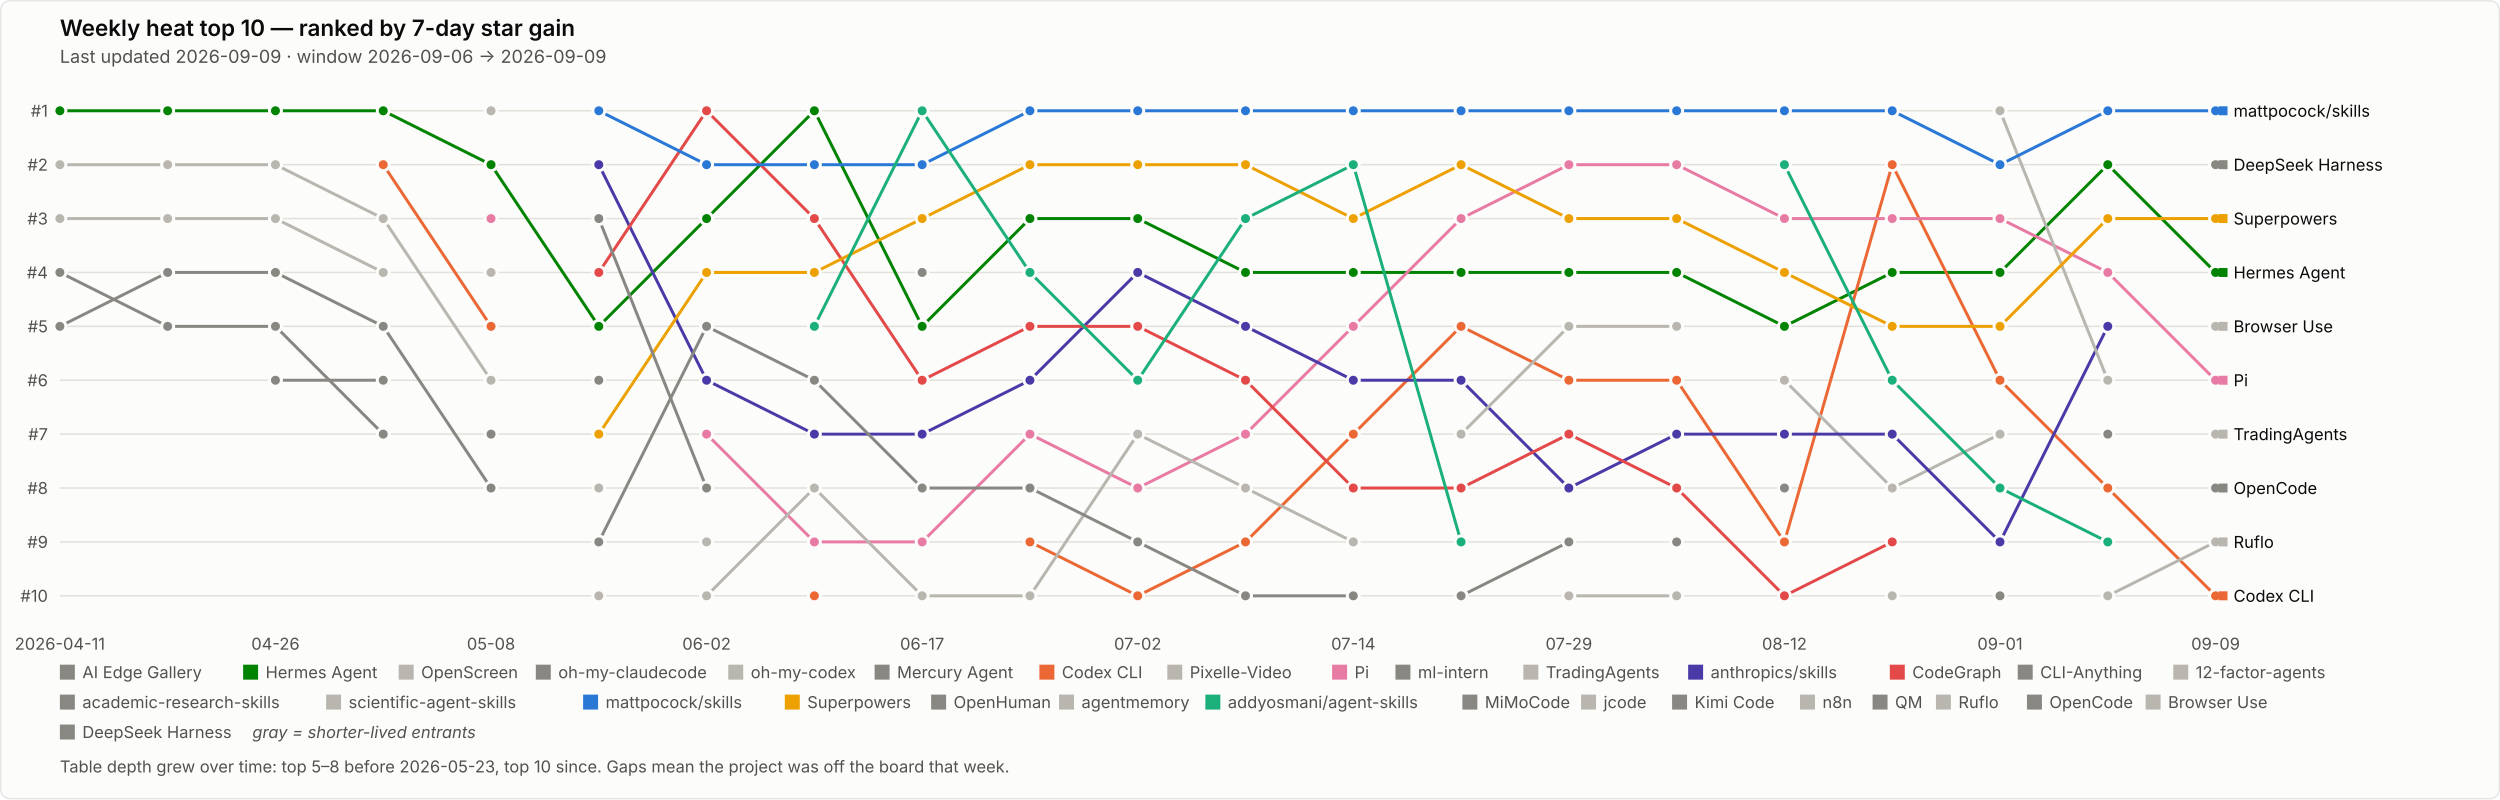
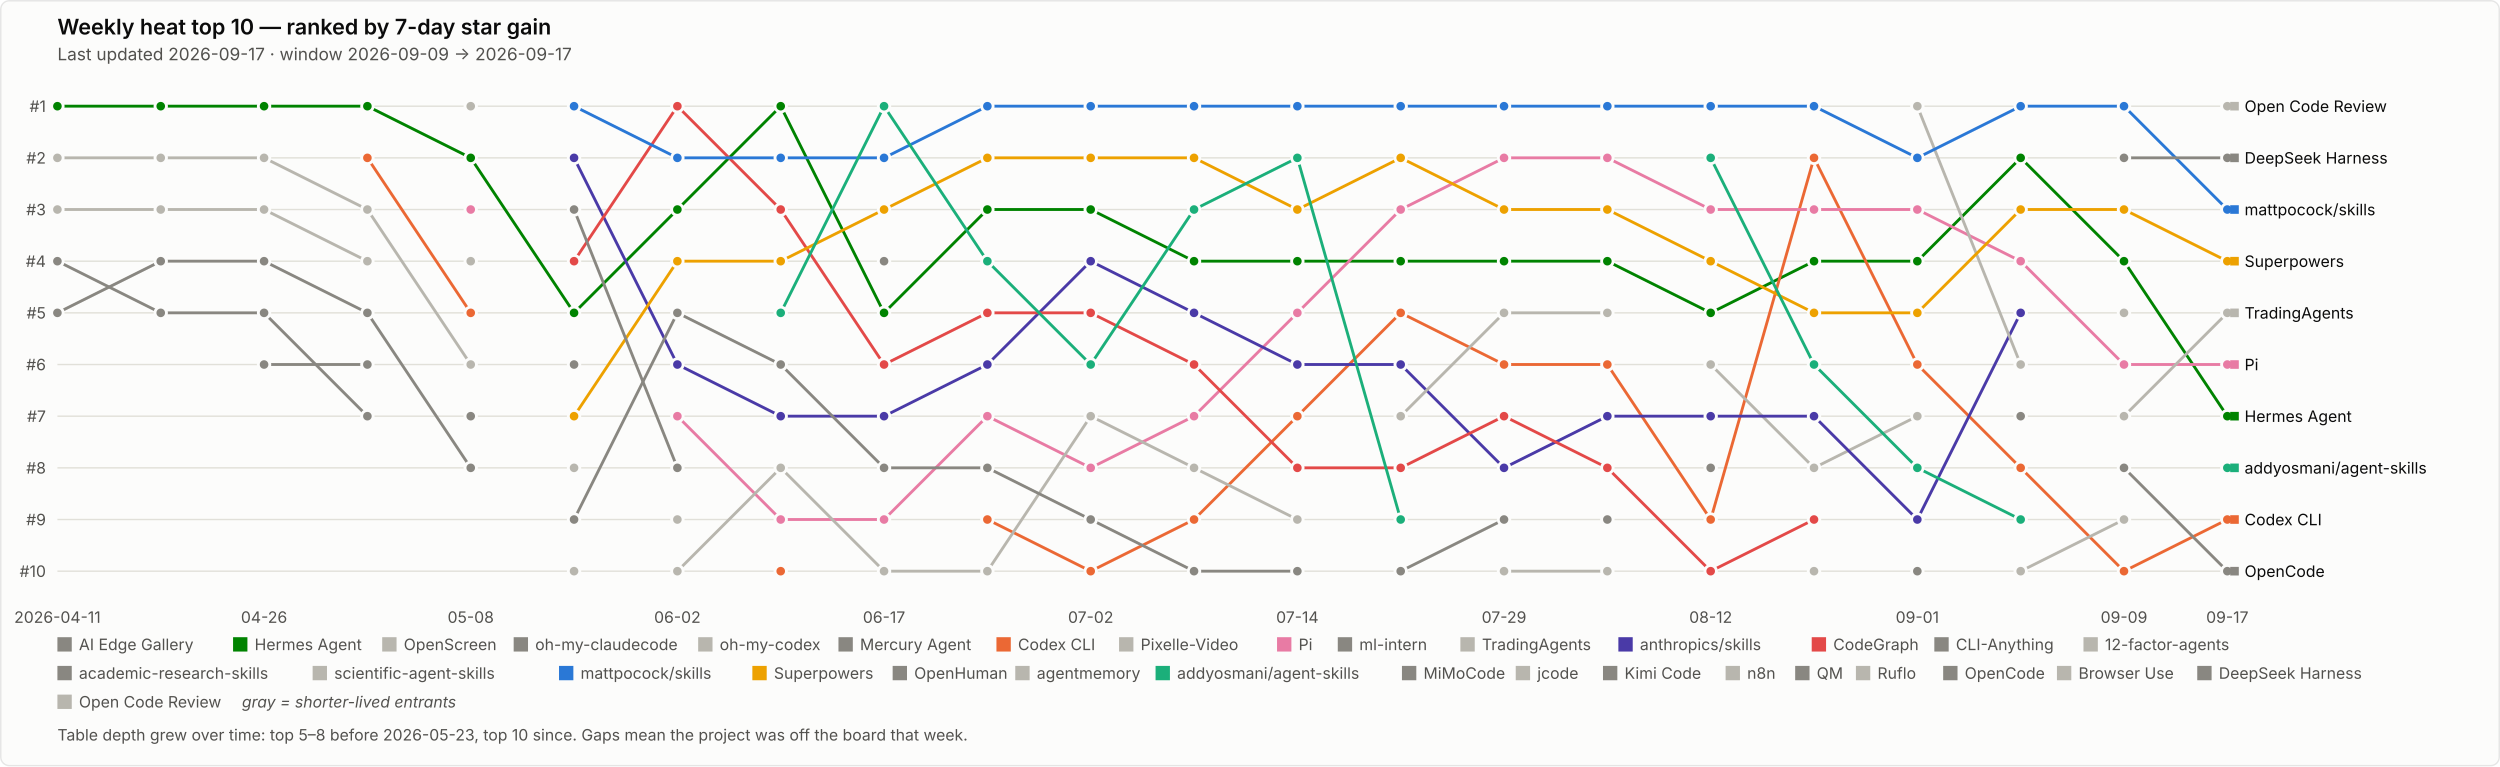
- <svg xmlns="http://www.w3.org/2000/svg" width="1670" height="534" viewBox="0 0 1670 534" font-family="system-ui, -apple-system, sans-serif">
-   <rect x="0.5" y="0.5" width="1669" height="533" fill="#fcfcfb" stroke="rgba(11,11,11,0.10)" rx="6" />
+ <svg xmlns="http://www.w3.org/2000/svg" width="1742" height="534" viewBox="0 0 1742 534" font-family="system-ui, -apple-system, sans-serif">
+   <rect x="0.5" y="0.5" width="1741" height="533" fill="#fcfcfb" stroke="rgba(11,11,11,0.10)" rx="6" />
  <text x="40" y="24" font-size="15" font-weight="600" fill="#0b0b0b">Weekly heat top 10 — ranked by 7-day star gain</text>
-   <text x="40" y="42" font-size="12" fill="#52514e">Last updated 2026-09-09 · window 2026-09-06 → 2026-09-09</text>
-   <line x1="40" y1="74.0" x2="1480" y2="74.0" stroke="#e1e0d9" stroke-width="1" />
+   <text x="40" y="42" font-size="12" fill="#52514e">Last updated 2026-09-17 · window 2026-09-09 → 2026-09-17</text>
+   <line x1="40" y1="74.0" x2="1552" y2="74.0" stroke="#e1e0d9" stroke-width="1" />
  <text x="32" y="78.0" font-size="11" fill="#52514e" text-anchor="end">#1</text>
-   <line x1="40" y1="110.0" x2="1480" y2="110.0" stroke="#e1e0d9" stroke-width="1" />
+   <line x1="40" y1="110.0" x2="1552" y2="110.0" stroke="#e1e0d9" stroke-width="1" />
  <text x="32" y="114.0" font-size="11" fill="#52514e" text-anchor="end">#2</text>
-   <line x1="40" y1="146.0" x2="1480" y2="146.0" stroke="#e1e0d9" stroke-width="1" />
+   <line x1="40" y1="146.0" x2="1552" y2="146.0" stroke="#e1e0d9" stroke-width="1" />
  <text x="32" y="150.0" font-size="11" fill="#52514e" text-anchor="end">#3</text>
-   <line x1="40" y1="182.0" x2="1480" y2="182.0" stroke="#e1e0d9" stroke-width="1" />
+   <line x1="40" y1="182.0" x2="1552" y2="182.0" stroke="#e1e0d9" stroke-width="1" />
  <text x="32" y="186.0" font-size="11" fill="#52514e" text-anchor="end">#4</text>
-   <line x1="40" y1="218.0" x2="1480" y2="218.0" stroke="#e1e0d9" stroke-width="1" />
+   <line x1="40" y1="218.0" x2="1552" y2="218.0" stroke="#e1e0d9" stroke-width="1" />
  <text x="32" y="222.0" font-size="11" fill="#52514e" text-anchor="end">#5</text>
-   <line x1="40" y1="254.0" x2="1480" y2="254.0" stroke="#e1e0d9" stroke-width="1" />
+   <line x1="40" y1="254.0" x2="1552" y2="254.0" stroke="#e1e0d9" stroke-width="1" />
  <text x="32" y="258.0" font-size="11" fill="#52514e" text-anchor="end">#6</text>
-   <line x1="40" y1="290.0" x2="1480" y2="290.0" stroke="#e1e0d9" stroke-width="1" />
+   <line x1="40" y1="290.0" x2="1552" y2="290.0" stroke="#e1e0d9" stroke-width="1" />
  <text x="32" y="294.0" font-size="11" fill="#52514e" text-anchor="end">#7</text>
-   <line x1="40" y1="326.0" x2="1480" y2="326.0" stroke="#e1e0d9" stroke-width="1" />
+   <line x1="40" y1="326.0" x2="1552" y2="326.0" stroke="#e1e0d9" stroke-width="1" />
  <text x="32" y="330.0" font-size="11" fill="#52514e" text-anchor="end">#8</text>
-   <line x1="40" y1="362.0" x2="1480" y2="362.0" stroke="#e1e0d9" stroke-width="1" />
+   <line x1="40" y1="362.0" x2="1552" y2="362.0" stroke="#e1e0d9" stroke-width="1" />
  <text x="32" y="366.0" font-size="11" fill="#52514e" text-anchor="end">#9</text>
-   <line x1="40" y1="398.0" x2="1480" y2="398.0" stroke="#e1e0d9" stroke-width="1" />
+   <line x1="40" y1="398.0" x2="1552" y2="398.0" stroke="#e1e0d9" stroke-width="1" />
  <text x="32" y="402.0" font-size="11" fill="#52514e" text-anchor="end">#10</text>
  <text x="40" y="434" font-size="11" fill="#52514e" text-anchor="middle">2026-04-11</text>
  <text x="184" y="434" font-size="11" fill="#52514e" text-anchor="middle">04-26</text>
  <text x="328" y="434" font-size="11" fill="#52514e" text-anchor="middle">05-08</text>
  <text x="472" y="434" font-size="11" fill="#52514e" text-anchor="middle">06-02</text>
  <text x="616" y="434" font-size="11" fill="#52514e" text-anchor="middle">06-17</text>
  <text x="760" y="434" font-size="11" fill="#52514e" text-anchor="middle">07-02</text>
  <text x="904" y="434" font-size="11" fill="#52514e" text-anchor="middle">07-14</text>
  <text x="1048" y="434" font-size="11" fill="#52514e" text-anchor="middle">07-29</text>
  <text x="1192" y="434" font-size="11" fill="#52514e" text-anchor="middle">08-12</text>
  <text x="1336" y="434" font-size="11" fill="#52514e" text-anchor="middle">09-01</text>
  <text x="1480" y="434" font-size="11" fill="#52514e" text-anchor="middle">09-09</text>
+   <text x="1552" y="434" font-size="11" fill="#52514e" text-anchor="middle">09-17</text>
  <polyline points="40,182.0 112,218.0 184,218.0 256,290.0" fill="none" stroke="#898781" stroke-width="2" stroke-linecap="round" stroke-linejoin="round" />
  <circle cx="40" cy="182.0" r="4" fill="#898781" stroke="#fcfcfb" stroke-width="2" />
  <circle cx="112" cy="218.0" r="4" fill="#898781" stroke="#fcfcfb" stroke-width="2" />
  <circle cx="184" cy="218.0" r="4" fill="#898781" stroke="#fcfcfb" stroke-width="2" />
  <circle cx="256" cy="290.0" r="4" fill="#898781" stroke="#fcfcfb" stroke-width="2" />
-   <polyline points="40,74.0 112,74.0 184,74.0 256,74.0 328,110.0 400,218.0 472,146.0 544,74.0 616,218.0 688,146.0 760,146.0 832,182.0 904,182.0 976,182.0 1048,182.0 1120,182.0 1192,218.0 1264,182.0 1336,182.0 1408,110.0 1480,182.0" fill="none" stroke="#008300" stroke-width="2" stroke-linecap="round" stroke-linejoin="round" />
+   <polyline points="40,74.0 112,74.0 184,74.0 256,74.0 328,110.0 400,218.0 472,146.0 544,74.0 616,218.0 688,146.0 760,146.0 832,182.0 904,182.0 976,182.0 1048,182.0 1120,182.0 1192,218.0 1264,182.0 1336,182.0 1408,110.0 1480,182.0 1552,290.0" fill="none" stroke="#008300" stroke-width="2" stroke-linecap="round" stroke-linejoin="round" />
  <circle cx="40" cy="74.0" r="4" fill="#008300" stroke="#fcfcfb" stroke-width="2" />
  <circle cx="112" cy="74.0" r="4" fill="#008300" stroke="#fcfcfb" stroke-width="2" />
  <circle cx="184" cy="74.0" r="4" fill="#008300" stroke="#fcfcfb" stroke-width="2" />
  <circle cx="256" cy="74.0" r="4" fill="#008300" stroke="#fcfcfb" stroke-width="2" />
  <circle cx="328" cy="110.0" r="4" fill="#008300" stroke="#fcfcfb" stroke-width="2" />
  <circle cx="400" cy="218.0" r="4" fill="#008300" stroke="#fcfcfb" stroke-width="2" />
  <circle cx="472" cy="146.0" r="4" fill="#008300" stroke="#fcfcfb" stroke-width="2" />
  <circle cx="544" cy="74.0" r="4" fill="#008300" stroke="#fcfcfb" stroke-width="2" />
  <circle cx="616" cy="218.0" r="4" fill="#008300" stroke="#fcfcfb" stroke-width="2" />
  <circle cx="688" cy="146.0" r="4" fill="#008300" stroke="#fcfcfb" stroke-width="2" />
  <circle cx="760" cy="146.0" r="4" fill="#008300" stroke="#fcfcfb" stroke-width="2" />
  <circle cx="832" cy="182.0" r="4" fill="#008300" stroke="#fcfcfb" stroke-width="2" />
  <circle cx="904" cy="182.0" r="4" fill="#008300" stroke="#fcfcfb" stroke-width="2" />
  <circle cx="976" cy="182.0" r="4" fill="#008300" stroke="#fcfcfb" stroke-width="2" />
  <circle cx="1048" cy="182.0" r="4" fill="#008300" stroke="#fcfcfb" stroke-width="2" />
  <circle cx="1120" cy="182.0" r="4" fill="#008300" stroke="#fcfcfb" stroke-width="2" />
  <circle cx="1192" cy="218.0" r="4" fill="#008300" stroke="#fcfcfb" stroke-width="2" />
  <circle cx="1264" cy="182.0" r="4" fill="#008300" stroke="#fcfcfb" stroke-width="2" />
  <circle cx="1336" cy="182.0" r="4" fill="#008300" stroke="#fcfcfb" stroke-width="2" />
  <circle cx="1408" cy="110.0" r="4" fill="#008300" stroke="#fcfcfb" stroke-width="2" />
  <circle cx="1480" cy="182.0" r="4" fill="#008300" stroke="#fcfcfb" stroke-width="2" />
+   <circle cx="1552" cy="290.0" r="4" fill="#008300" stroke="#fcfcfb" stroke-width="2" />
  <polyline points="40,110.0 112,110.0 184,110.0 256,146.0 328,254.0" fill="none" stroke="#b8b6ae" stroke-width="2" stroke-linecap="round" stroke-linejoin="round" />
  <circle cx="40" cy="110.0" r="4" fill="#b8b6ae" stroke="#fcfcfb" stroke-width="2" />
  <circle cx="112" cy="110.0" r="4" fill="#b8b6ae" stroke="#fcfcfb" stroke-width="2" />
  <circle cx="184" cy="110.0" r="4" fill="#b8b6ae" stroke="#fcfcfb" stroke-width="2" />
  <circle cx="256" cy="146.0" r="4" fill="#b8b6ae" stroke="#fcfcfb" stroke-width="2" />
  <circle cx="328" cy="254.0" r="4" fill="#b8b6ae" stroke="#fcfcfb" stroke-width="2" />
  <polyline points="40,218.0 112,182.0 184,182.0 256,218.0 328,326.0" fill="none" stroke="#898781" stroke-width="2" stroke-linecap="round" stroke-linejoin="round" />
  <circle cx="40" cy="218.0" r="4" fill="#898781" stroke="#fcfcfb" stroke-width="2" />
  <circle cx="112" cy="182.0" r="4" fill="#898781" stroke="#fcfcfb" stroke-width="2" />
  <circle cx="184" cy="182.0" r="4" fill="#898781" stroke="#fcfcfb" stroke-width="2" />
  <circle cx="256" cy="218.0" r="4" fill="#898781" stroke="#fcfcfb" stroke-width="2" />
  <circle cx="328" cy="326.0" r="4" fill="#898781" stroke="#fcfcfb" stroke-width="2" />
  <polyline points="40,146.0 112,146.0 184,146.0 256,182.0" fill="none" stroke="#b8b6ae" stroke-width="2" stroke-linecap="round" stroke-linejoin="round" />
  <circle cx="40" cy="146.0" r="4" fill="#b8b6ae" stroke="#fcfcfb" stroke-width="2" />
  <circle cx="112" cy="146.0" r="4" fill="#b8b6ae" stroke="#fcfcfb" stroke-width="2" />
  <circle cx="184" cy="146.0" r="4" fill="#b8b6ae" stroke="#fcfcfb" stroke-width="2" />
  <circle cx="256" cy="182.0" r="4" fill="#b8b6ae" stroke="#fcfcfb" stroke-width="2" />
  <polyline points="184,254.0 256,254.0" fill="none" stroke="#898781" stroke-width="2" stroke-linecap="round" stroke-linejoin="round" />
  <circle cx="184" cy="254.0" r="4" fill="#898781" stroke="#fcfcfb" stroke-width="2" />
  <circle cx="256" cy="254.0" r="4" fill="#898781" stroke="#fcfcfb" stroke-width="2" />
  <polyline points="256,110.0 328,218.0" fill="none" stroke="#eb6834" stroke-width="2" stroke-linecap="round" stroke-linejoin="round" />
  <circle cx="256" cy="110.0" r="4" fill="#eb6834" stroke="#fcfcfb" stroke-width="2" />
  <circle cx="328" cy="218.0" r="4" fill="#eb6834" stroke="#fcfcfb" stroke-width="2" />
  <circle cx="544" cy="398.0" r="4" fill="#eb6834" stroke="#fcfcfb" stroke-width="2" />
-   <polyline points="688,362.0 760,398.0 832,362.0 904,290.0 976,218.0 1048,254.0 1120,254.0 1192,362.0 1264,110.0 1336,254.0 1408,326.0 1480,398.0" fill="none" stroke="#eb6834" stroke-width="2" stroke-linecap="round" stroke-linejoin="round" />
+   <polyline points="688,362.0 760,398.0 832,362.0 904,290.0 976,218.0 1048,254.0 1120,254.0 1192,362.0 1264,110.0 1336,254.0 1408,326.0 1480,398.0 1552,362.0" fill="none" stroke="#eb6834" stroke-width="2" stroke-linecap="round" stroke-linejoin="round" />
  <circle cx="688" cy="362.0" r="4" fill="#eb6834" stroke="#fcfcfb" stroke-width="2" />
  <circle cx="760" cy="398.0" r="4" fill="#eb6834" stroke="#fcfcfb" stroke-width="2" />
  <circle cx="832" cy="362.0" r="4" fill="#eb6834" stroke="#fcfcfb" stroke-width="2" />
  <circle cx="904" cy="290.0" r="4" fill="#eb6834" stroke="#fcfcfb" stroke-width="2" />
  <circle cx="976" cy="218.0" r="4" fill="#eb6834" stroke="#fcfcfb" stroke-width="2" />
  <circle cx="1048" cy="254.0" r="4" fill="#eb6834" stroke="#fcfcfb" stroke-width="2" />
  <circle cx="1120" cy="254.0" r="4" fill="#eb6834" stroke="#fcfcfb" stroke-width="2" />
  <circle cx="1192" cy="362.0" r="4" fill="#eb6834" stroke="#fcfcfb" stroke-width="2" />
  <circle cx="1264" cy="110.0" r="4" fill="#eb6834" stroke="#fcfcfb" stroke-width="2" />
  <circle cx="1336" cy="254.0" r="4" fill="#eb6834" stroke="#fcfcfb" stroke-width="2" />
  <circle cx="1408" cy="326.0" r="4" fill="#eb6834" stroke="#fcfcfb" stroke-width="2" />
  <circle cx="1480" cy="398.0" r="4" fill="#eb6834" stroke="#fcfcfb" stroke-width="2" />
+   <circle cx="1552" cy="362.0" r="4" fill="#eb6834" stroke="#fcfcfb" stroke-width="2" />
  <circle cx="328" cy="182.0" r="4" fill="#b8b6ae" stroke="#fcfcfb" stroke-width="2" />
  <circle cx="328" cy="146.0" r="4" fill="#e87ba4" stroke="#fcfcfb" stroke-width="2" />
-   <polyline points="472,290.0 544,362.0 616,362.0 688,290.0 760,326.0 832,290.0 904,218.0 976,146.0 1048,110.0 1120,110.0 1192,146.0 1264,146.0 1336,146.0 1408,182.0 1480,254.0" fill="none" stroke="#e87ba4" stroke-width="2" stroke-linecap="round" stroke-linejoin="round" />
+   <polyline points="472,290.0 544,362.0 616,362.0 688,290.0 760,326.0 832,290.0 904,218.0 976,146.0 1048,110.0 1120,110.0 1192,146.0 1264,146.0 1336,146.0 1408,182.0 1480,254.0 1552,254.0" fill="none" stroke="#e87ba4" stroke-width="2" stroke-linecap="round" stroke-linejoin="round" />
  <circle cx="472" cy="290.0" r="4" fill="#e87ba4" stroke="#fcfcfb" stroke-width="2" />
  <circle cx="544" cy="362.0" r="4" fill="#e87ba4" stroke="#fcfcfb" stroke-width="2" />
  <circle cx="616" cy="362.0" r="4" fill="#e87ba4" stroke="#fcfcfb" stroke-width="2" />
  <circle cx="688" cy="290.0" r="4" fill="#e87ba4" stroke="#fcfcfb" stroke-width="2" />
  <circle cx="760" cy="326.0" r="4" fill="#e87ba4" stroke="#fcfcfb" stroke-width="2" />
  <circle cx="832" cy="290.0" r="4" fill="#e87ba4" stroke="#fcfcfb" stroke-width="2" />
  <circle cx="904" cy="218.0" r="4" fill="#e87ba4" stroke="#fcfcfb" stroke-width="2" />
  <circle cx="976" cy="146.0" r="4" fill="#e87ba4" stroke="#fcfcfb" stroke-width="2" />
  <circle cx="1048" cy="110.0" r="4" fill="#e87ba4" stroke="#fcfcfb" stroke-width="2" />
  <circle cx="1120" cy="110.0" r="4" fill="#e87ba4" stroke="#fcfcfb" stroke-width="2" />
  <circle cx="1192" cy="146.0" r="4" fill="#e87ba4" stroke="#fcfcfb" stroke-width="2" />
  <circle cx="1264" cy="146.0" r="4" fill="#e87ba4" stroke="#fcfcfb" stroke-width="2" />
  <circle cx="1336" cy="146.0" r="4" fill="#e87ba4" stroke="#fcfcfb" stroke-width="2" />
  <circle cx="1408" cy="182.0" r="4" fill="#e87ba4" stroke="#fcfcfb" stroke-width="2" />
  <circle cx="1480" cy="254.0" r="4" fill="#e87ba4" stroke="#fcfcfb" stroke-width="2" />
+   <circle cx="1552" cy="254.0" r="4" fill="#e87ba4" stroke="#fcfcfb" stroke-width="2" />
  <circle cx="328" cy="290.0" r="4" fill="#898781" stroke="#fcfcfb" stroke-width="2" />
  <circle cx="328" cy="74.0" r="4" fill="#b8b6ae" stroke="#fcfcfb" stroke-width="2" />
  <polyline points="472,398.0 544,326.0 616,398.0 688,398.0 760,290.0 832,326.0 904,362.0" fill="none" stroke="#b8b6ae" stroke-width="2" stroke-linecap="round" stroke-linejoin="round" />
  <circle cx="472" cy="398.0" r="4" fill="#b8b6ae" stroke="#fcfcfb" stroke-width="2" />
  <circle cx="544" cy="326.0" r="4" fill="#b8b6ae" stroke="#fcfcfb" stroke-width="2" />
  <circle cx="616" cy="398.0" r="4" fill="#b8b6ae" stroke="#fcfcfb" stroke-width="2" />
  <circle cx="688" cy="398.0" r="4" fill="#b8b6ae" stroke="#fcfcfb" stroke-width="2" />
  <circle cx="760" cy="290.0" r="4" fill="#b8b6ae" stroke="#fcfcfb" stroke-width="2" />
  <circle cx="832" cy="326.0" r="4" fill="#b8b6ae" stroke="#fcfcfb" stroke-width="2" />
  <circle cx="904" cy="362.0" r="4" fill="#b8b6ae" stroke="#fcfcfb" stroke-width="2" />
  <polyline points="1192,254.0 1264,326.0 1336,290.0" fill="none" stroke="#b8b6ae" stroke-width="2" stroke-linecap="round" stroke-linejoin="round" />
  <circle cx="1192" cy="254.0" r="4" fill="#b8b6ae" stroke="#fcfcfb" stroke-width="2" />
  <circle cx="1264" cy="326.0" r="4" fill="#b8b6ae" stroke="#fcfcfb" stroke-width="2" />
  <circle cx="1336" cy="290.0" r="4" fill="#b8b6ae" stroke="#fcfcfb" stroke-width="2" />
+   <polyline points="1480,290.0 1552,218.0" fill="none" stroke="#b8b6ae" stroke-width="2" stroke-linecap="round" stroke-linejoin="round" />
  <circle cx="1480" cy="290.0" r="4" fill="#b8b6ae" stroke="#fcfcfb" stroke-width="2" />
+   <circle cx="1552" cy="218.0" r="4" fill="#b8b6ae" stroke="#fcfcfb" stroke-width="2" />
  <polyline points="400,110.0 472,254.0 544,290.0 616,290.0 688,254.0 760,182.0 832,218.0 904,254.0 976,254.0 1048,326.0 1120,290.0 1192,290.0 1264,290.0 1336,362.0 1408,218.0" fill="none" stroke="#4a3aa7" stroke-width="2" stroke-linecap="round" stroke-linejoin="round" />
  <circle cx="400" cy="110.0" r="4" fill="#4a3aa7" stroke="#fcfcfb" stroke-width="2" />
  <circle cx="472" cy="254.0" r="4" fill="#4a3aa7" stroke="#fcfcfb" stroke-width="2" />
  <circle cx="544" cy="290.0" r="4" fill="#4a3aa7" stroke="#fcfcfb" stroke-width="2" />
  <circle cx="616" cy="290.0" r="4" fill="#4a3aa7" stroke="#fcfcfb" stroke-width="2" />
  <circle cx="688" cy="254.0" r="4" fill="#4a3aa7" stroke="#fcfcfb" stroke-width="2" />
  <circle cx="760" cy="182.0" r="4" fill="#4a3aa7" stroke="#fcfcfb" stroke-width="2" />
  <circle cx="832" cy="218.0" r="4" fill="#4a3aa7" stroke="#fcfcfb" stroke-width="2" />
  <circle cx="904" cy="254.0" r="4" fill="#4a3aa7" stroke="#fcfcfb" stroke-width="2" />
  <circle cx="976" cy="254.0" r="4" fill="#4a3aa7" stroke="#fcfcfb" stroke-width="2" />
  <circle cx="1048" cy="326.0" r="4" fill="#4a3aa7" stroke="#fcfcfb" stroke-width="2" />
  <circle cx="1120" cy="290.0" r="4" fill="#4a3aa7" stroke="#fcfcfb" stroke-width="2" />
  <circle cx="1192" cy="290.0" r="4" fill="#4a3aa7" stroke="#fcfcfb" stroke-width="2" />
  <circle cx="1264" cy="290.0" r="4" fill="#4a3aa7" stroke="#fcfcfb" stroke-width="2" />
  <circle cx="1336" cy="362.0" r="4" fill="#4a3aa7" stroke="#fcfcfb" stroke-width="2" />
  <circle cx="1408" cy="218.0" r="4" fill="#4a3aa7" stroke="#fcfcfb" stroke-width="2" />
  <polyline points="400,182.0 472,74.0 544,146.0 616,254.0 688,218.0 760,218.0 832,254.0 904,326.0 976,326.0 1048,290.0 1120,326.0 1192,398.0 1264,362.0" fill="none" stroke="#e34948" stroke-width="2" stroke-linecap="round" stroke-linejoin="round" />
  <circle cx="400" cy="182.0" r="4" fill="#e34948" stroke="#fcfcfb" stroke-width="2" />
  <circle cx="472" cy="74.0" r="4" fill="#e34948" stroke="#fcfcfb" stroke-width="2" />
  <circle cx="544" cy="146.0" r="4" fill="#e34948" stroke="#fcfcfb" stroke-width="2" />
  <circle cx="616" cy="254.0" r="4" fill="#e34948" stroke="#fcfcfb" stroke-width="2" />
  <circle cx="688" cy="218.0" r="4" fill="#e34948" stroke="#fcfcfb" stroke-width="2" />
  <circle cx="760" cy="218.0" r="4" fill="#e34948" stroke="#fcfcfb" stroke-width="2" />
  <circle cx="832" cy="254.0" r="4" fill="#e34948" stroke="#fcfcfb" stroke-width="2" />
  <circle cx="904" cy="326.0" r="4" fill="#e34948" stroke="#fcfcfb" stroke-width="2" />
  <circle cx="976" cy="326.0" r="4" fill="#e34948" stroke="#fcfcfb" stroke-width="2" />
  <circle cx="1048" cy="290.0" r="4" fill="#e34948" stroke="#fcfcfb" stroke-width="2" />
  <circle cx="1120" cy="326.0" r="4" fill="#e34948" stroke="#fcfcfb" stroke-width="2" />
  <circle cx="1192" cy="398.0" r="4" fill="#e34948" stroke="#fcfcfb" stroke-width="2" />
  <circle cx="1264" cy="362.0" r="4" fill="#e34948" stroke="#fcfcfb" stroke-width="2" />
  <circle cx="400" cy="254.0" r="4" fill="#898781" stroke="#fcfcfb" stroke-width="2" />
  <circle cx="400" cy="398.0" r="4" fill="#b8b6ae" stroke="#fcfcfb" stroke-width="2" />
  <polyline points="400,362.0 472,218.0 544,254.0 616,326.0 688,326.0 760,362.0 832,398.0 904,398.0" fill="none" stroke="#898781" stroke-width="2" stroke-linecap="round" stroke-linejoin="round" />
  <circle cx="400" cy="362.0" r="4" fill="#898781" stroke="#fcfcfb" stroke-width="2" />
  <circle cx="472" cy="218.0" r="4" fill="#898781" stroke="#fcfcfb" stroke-width="2" />
  <circle cx="544" cy="254.0" r="4" fill="#898781" stroke="#fcfcfb" stroke-width="2" />
  <circle cx="616" cy="326.0" r="4" fill="#898781" stroke="#fcfcfb" stroke-width="2" />
  <circle cx="688" cy="326.0" r="4" fill="#898781" stroke="#fcfcfb" stroke-width="2" />
  <circle cx="760" cy="362.0" r="4" fill="#898781" stroke="#fcfcfb" stroke-width="2" />
  <circle cx="832" cy="398.0" r="4" fill="#898781" stroke="#fcfcfb" stroke-width="2" />
  <circle cx="904" cy="398.0" r="4" fill="#898781" stroke="#fcfcfb" stroke-width="2" />
  <circle cx="1120" cy="362.0" r="4" fill="#898781" stroke="#fcfcfb" stroke-width="2" />
  <circle cx="1408" cy="290.0" r="4" fill="#898781" stroke="#fcfcfb" stroke-width="2" />
  <circle cx="400" cy="326.0" r="4" fill="#b8b6ae" stroke="#fcfcfb" stroke-width="2" />
  <polyline points="1336,74.0 1408,254.0" fill="none" stroke="#b8b6ae" stroke-width="2" stroke-linecap="round" stroke-linejoin="round" />
  <circle cx="1336" cy="74.0" r="4" fill="#b8b6ae" stroke="#fcfcfb" stroke-width="2" />
  <circle cx="1408" cy="254.0" r="4" fill="#b8b6ae" stroke="#fcfcfb" stroke-width="2" />
-   <polyline points="400,74.0 472,110.0 544,110.0 616,110.0 688,74.0 760,74.0 832,74.0 904,74.0 976,74.0 1048,74.0 1120,74.0 1192,74.0 1264,74.0 1336,110.0 1408,74.0 1480,74.0" fill="none" stroke="#2a78d6" stroke-width="2" stroke-linecap="round" stroke-linejoin="round" />
+   <polyline points="400,74.0 472,110.0 544,110.0 616,110.0 688,74.0 760,74.0 832,74.0 904,74.0 976,74.0 1048,74.0 1120,74.0 1192,74.0 1264,74.0 1336,110.0 1408,74.0 1480,74.0 1552,146.0" fill="none" stroke="#2a78d6" stroke-width="2" stroke-linecap="round" stroke-linejoin="round" />
  <circle cx="400" cy="74.0" r="4" fill="#2a78d6" stroke="#fcfcfb" stroke-width="2" />
  <circle cx="472" cy="110.0" r="4" fill="#2a78d6" stroke="#fcfcfb" stroke-width="2" />
  <circle cx="544" cy="110.0" r="4" fill="#2a78d6" stroke="#fcfcfb" stroke-width="2" />
  <circle cx="616" cy="110.0" r="4" fill="#2a78d6" stroke="#fcfcfb" stroke-width="2" />
  <circle cx="688" cy="74.0" r="4" fill="#2a78d6" stroke="#fcfcfb" stroke-width="2" />
  <circle cx="760" cy="74.0" r="4" fill="#2a78d6" stroke="#fcfcfb" stroke-width="2" />
  <circle cx="832" cy="74.0" r="4" fill="#2a78d6" stroke="#fcfcfb" stroke-width="2" />
  <circle cx="904" cy="74.0" r="4" fill="#2a78d6" stroke="#fcfcfb" stroke-width="2" />
  <circle cx="976" cy="74.0" r="4" fill="#2a78d6" stroke="#fcfcfb" stroke-width="2" />
  <circle cx="1048" cy="74.0" r="4" fill="#2a78d6" stroke="#fcfcfb" stroke-width="2" />
  <circle cx="1120" cy="74.0" r="4" fill="#2a78d6" stroke="#fcfcfb" stroke-width="2" />
  <circle cx="1192" cy="74.0" r="4" fill="#2a78d6" stroke="#fcfcfb" stroke-width="2" />
  <circle cx="1264" cy="74.0" r="4" fill="#2a78d6" stroke="#fcfcfb" stroke-width="2" />
  <circle cx="1336" cy="110.0" r="4" fill="#2a78d6" stroke="#fcfcfb" stroke-width="2" />
  <circle cx="1408" cy="74.0" r="4" fill="#2a78d6" stroke="#fcfcfb" stroke-width="2" />
  <circle cx="1480" cy="74.0" r="4" fill="#2a78d6" stroke="#fcfcfb" stroke-width="2" />
-   <polyline points="400,290.0 472,182.0 544,182.0 616,146.0 688,110.0 760,110.0 832,110.0 904,146.0 976,110.0 1048,146.0 1120,146.0 1192,182.0 1264,218.0 1336,218.0 1408,146.0 1480,146.0" fill="none" stroke="#eda100" stroke-width="2" stroke-linecap="round" stroke-linejoin="round" />
+   <circle cx="1552" cy="146.0" r="4" fill="#2a78d6" stroke="#fcfcfb" stroke-width="2" />
+   <polyline points="400,290.0 472,182.0 544,182.0 616,146.0 688,110.0 760,110.0 832,110.0 904,146.0 976,110.0 1048,146.0 1120,146.0 1192,182.0 1264,218.0 1336,218.0 1408,146.0 1480,146.0 1552,182.0" fill="none" stroke="#eda100" stroke-width="2" stroke-linecap="round" stroke-linejoin="round" />
  <circle cx="400" cy="290.0" r="4" fill="#eda100" stroke="#fcfcfb" stroke-width="2" />
  <circle cx="472" cy="182.0" r="4" fill="#eda100" stroke="#fcfcfb" stroke-width="2" />
  <circle cx="544" cy="182.0" r="4" fill="#eda100" stroke="#fcfcfb" stroke-width="2" />
  <circle cx="616" cy="146.0" r="4" fill="#eda100" stroke="#fcfcfb" stroke-width="2" />
  <circle cx="688" cy="110.0" r="4" fill="#eda100" stroke="#fcfcfb" stroke-width="2" />
  <circle cx="760" cy="110.0" r="4" fill="#eda100" stroke="#fcfcfb" stroke-width="2" />
  <circle cx="832" cy="110.0" r="4" fill="#eda100" stroke="#fcfcfb" stroke-width="2" />
  <circle cx="904" cy="146.0" r="4" fill="#eda100" stroke="#fcfcfb" stroke-width="2" />
  <circle cx="976" cy="110.0" r="4" fill="#eda100" stroke="#fcfcfb" stroke-width="2" />
  <circle cx="1048" cy="146.0" r="4" fill="#eda100" stroke="#fcfcfb" stroke-width="2" />
  <circle cx="1120" cy="146.0" r="4" fill="#eda100" stroke="#fcfcfb" stroke-width="2" />
  <circle cx="1192" cy="182.0" r="4" fill="#eda100" stroke="#fcfcfb" stroke-width="2" />
  <circle cx="1264" cy="218.0" r="4" fill="#eda100" stroke="#fcfcfb" stroke-width="2" />
  <circle cx="1336" cy="218.0" r="4" fill="#eda100" stroke="#fcfcfb" stroke-width="2" />
  <circle cx="1408" cy="146.0" r="4" fill="#eda100" stroke="#fcfcfb" stroke-width="2" />
  <circle cx="1480" cy="146.0" r="4" fill="#eda100" stroke="#fcfcfb" stroke-width="2" />
+   <circle cx="1552" cy="182.0" r="4" fill="#eda100" stroke="#fcfcfb" stroke-width="2" />
  <polyline points="400,146.0 472,326.0" fill="none" stroke="#898781" stroke-width="2" stroke-linecap="round" stroke-linejoin="round" />
  <circle cx="400" cy="146.0" r="4" fill="#898781" stroke="#fcfcfb" stroke-width="2" />
  <circle cx="472" cy="326.0" r="4" fill="#898781" stroke="#fcfcfb" stroke-width="2" />
  <circle cx="1336" cy="398.0" r="4" fill="#898781" stroke="#fcfcfb" stroke-width="2" />
  <circle cx="472" cy="362.0" r="4" fill="#b8b6ae" stroke="#fcfcfb" stroke-width="2" />
  <polyline points="544,218.0 616,74.0 688,182.0 760,254.0 832,146.0 904,110.0 976,362.0" fill="none" stroke="#1baf7a" stroke-width="2" stroke-linecap="round" stroke-linejoin="round" />
  <circle cx="544" cy="218.0" r="4" fill="#1baf7a" stroke="#fcfcfb" stroke-width="2" />
  <circle cx="616" cy="74.0" r="4" fill="#1baf7a" stroke="#fcfcfb" stroke-width="2" />
  <circle cx="688" cy="182.0" r="4" fill="#1baf7a" stroke="#fcfcfb" stroke-width="2" />
  <circle cx="760" cy="254.0" r="4" fill="#1baf7a" stroke="#fcfcfb" stroke-width="2" />
  <circle cx="832" cy="146.0" r="4" fill="#1baf7a" stroke="#fcfcfb" stroke-width="2" />
  <circle cx="904" cy="110.0" r="4" fill="#1baf7a" stroke="#fcfcfb" stroke-width="2" />
  <circle cx="976" cy="362.0" r="4" fill="#1baf7a" stroke="#fcfcfb" stroke-width="2" />
  <polyline points="1192,110.0 1264,254.0 1336,326.0 1408,362.0" fill="none" stroke="#1baf7a" stroke-width="2" stroke-linecap="round" stroke-linejoin="round" />
  <circle cx="1192" cy="110.0" r="4" fill="#1baf7a" stroke="#fcfcfb" stroke-width="2" />
  <circle cx="1264" cy="254.0" r="4" fill="#1baf7a" stroke="#fcfcfb" stroke-width="2" />
  <circle cx="1336" cy="326.0" r="4" fill="#1baf7a" stroke="#fcfcfb" stroke-width="2" />
  <circle cx="1408" cy="362.0" r="4" fill="#1baf7a" stroke="#fcfcfb" stroke-width="2" />
+   <circle cx="1552" cy="326.0" r="4" fill="#1baf7a" stroke="#fcfcfb" stroke-width="2" />
  <circle cx="616" cy="182.0" r="4" fill="#898781" stroke="#fcfcfb" stroke-width="2" />
  <polyline points="976,290.0 1048,218.0 1120,218.0" fill="none" stroke="#b8b6ae" stroke-width="2" stroke-linecap="round" stroke-linejoin="round" />
  <circle cx="976" cy="290.0" r="4" fill="#b8b6ae" stroke="#fcfcfb" stroke-width="2" />
  <circle cx="1048" cy="218.0" r="4" fill="#b8b6ae" stroke="#fcfcfb" stroke-width="2" />
  <circle cx="1120" cy="218.0" r="4" fill="#b8b6ae" stroke="#fcfcfb" stroke-width="2" />
  <polyline points="976,398.0 1048,362.0" fill="none" stroke="#898781" stroke-width="2" stroke-linecap="round" stroke-linejoin="round" />
  <circle cx="976" cy="398.0" r="4" fill="#898781" stroke="#fcfcfb" stroke-width="2" />
  <circle cx="1048" cy="362.0" r="4" fill="#898781" stroke="#fcfcfb" stroke-width="2" />
  <polyline points="1048,398.0 1120,398.0" fill="none" stroke="#b8b6ae" stroke-width="2" stroke-linecap="round" stroke-linejoin="round" />
  <circle cx="1048" cy="398.0" r="4" fill="#b8b6ae" stroke="#fcfcfb" stroke-width="2" />
  <circle cx="1120" cy="398.0" r="4" fill="#b8b6ae" stroke="#fcfcfb" stroke-width="2" />
  <circle cx="1264" cy="398.0" r="4" fill="#b8b6ae" stroke="#fcfcfb" stroke-width="2" />
  <circle cx="1192" cy="326.0" r="4" fill="#898781" stroke="#fcfcfb" stroke-width="2" />
  <polyline points="1408,398.0 1480,362.0" fill="none" stroke="#b8b6ae" stroke-width="2" stroke-linecap="round" stroke-linejoin="round" />
  <circle cx="1408" cy="398.0" r="4" fill="#b8b6ae" stroke="#fcfcfb" stroke-width="2" />
  <circle cx="1480" cy="362.0" r="4" fill="#b8b6ae" stroke="#fcfcfb" stroke-width="2" />
+   <polyline points="1480,326.0 1552,398.0" fill="none" stroke="#898781" stroke-width="2" stroke-linecap="round" stroke-linejoin="round" />
  <circle cx="1480" cy="326.0" r="4" fill="#898781" stroke="#fcfcfb" stroke-width="2" />
+   <circle cx="1552" cy="398.0" r="4" fill="#898781" stroke="#fcfcfb" stroke-width="2" />
  <circle cx="1480" cy="218.0" r="4" fill="#b8b6ae" stroke="#fcfcfb" stroke-width="2" />
+   <polyline points="1480,110.0 1552,110.0" fill="none" stroke="#898781" stroke-width="2" stroke-linecap="round" stroke-linejoin="round" />
  <circle cx="1480" cy="110.0" r="4" fill="#898781" stroke="#fcfcfb" stroke-width="2" />
-   <text x="1492" y="78.0" font-size="11" fill="#0b0b0b">mattpocock/skills</text>
-   <rect x="1482" y="71.0" width="6" height="6" fill="#2a78d6" />
-   <text x="1492" y="114.0" font-size="11" fill="#0b0b0b">DeepSeek Harness</text>
-   <rect x="1482" y="107.0" width="6" height="6" fill="#898781" />
-   <text x="1492" y="150.0" font-size="11" fill="#0b0b0b">Superpowers</text>
-   <rect x="1482" y="143.0" width="6" height="6" fill="#eda100" />
-   <text x="1492" y="186.0" font-size="11" fill="#0b0b0b">Hermes Agent</text>
-   <rect x="1482" y="179.0" width="6" height="6" fill="#008300" />
-   <text x="1492" y="222.0" font-size="11" fill="#0b0b0b">Browser Use</text>
-   <rect x="1482" y="215.0" width="6" height="6" fill="#b8b6ae" />
-   <text x="1492" y="258.0" font-size="11" fill="#0b0b0b">Pi</text>
-   <rect x="1482" y="251.0" width="6" height="6" fill="#e87ba4" />
-   <text x="1492" y="294.0" font-size="11" fill="#0b0b0b">TradingAgents</text>
-   <rect x="1482" y="287.0" width="6" height="6" fill="#b8b6ae" />
-   <text x="1492" y="330.0" font-size="11" fill="#0b0b0b">OpenCode</text>
-   <rect x="1482" y="323.0" width="6" height="6" fill="#898781" />
-   <text x="1492" y="366.0" font-size="11" fill="#0b0b0b">Ruflo</text>
-   <rect x="1482" y="359.0" width="6" height="6" fill="#b8b6ae" />
-   <text x="1492" y="402.0" font-size="11" fill="#0b0b0b">Codex CLI</text>
-   <rect x="1482" y="395.0" width="6" height="6" fill="#eb6834" />
+   <circle cx="1552" cy="110.0" r="4" fill="#898781" stroke="#fcfcfb" stroke-width="2" />
+   <circle cx="1552" cy="74.0" r="4" fill="#b8b6ae" stroke="#fcfcfb" stroke-width="2" />
+   <text x="1564" y="78.0" font-size="11" fill="#0b0b0b">Open Code Review</text>
+   <rect x="1554" y="71.0" width="6" height="6" fill="#b8b6ae" />
+   <text x="1564" y="114.0" font-size="11" fill="#0b0b0b">DeepSeek Harness</text>
+   <rect x="1554" y="107.0" width="6" height="6" fill="#898781" />
+   <text x="1564" y="150.0" font-size="11" fill="#0b0b0b">mattpocock/skills</text>
+   <rect x="1554" y="143.0" width="6" height="6" fill="#2a78d6" />
+   <text x="1564" y="186.0" font-size="11" fill="#0b0b0b">Superpowers</text>
+   <rect x="1554" y="179.0" width="6" height="6" fill="#eda100" />
+   <text x="1564" y="222.0" font-size="11" fill="#0b0b0b">TradingAgents</text>
+   <rect x="1554" y="215.0" width="6" height="6" fill="#b8b6ae" />
+   <text x="1564" y="258.0" font-size="11" fill="#0b0b0b">Pi</text>
+   <rect x="1554" y="251.0" width="6" height="6" fill="#e87ba4" />
+   <text x="1564" y="294.0" font-size="11" fill="#0b0b0b">Hermes Agent</text>
+   <rect x="1554" y="287.0" width="6" height="6" fill="#008300" />
+   <text x="1564" y="330.0" font-size="11" fill="#0b0b0b">addyosmani/agent-skills</text>
+   <rect x="1554" y="323.0" width="6" height="6" fill="#1baf7a" />
+   <text x="1564" y="366.0" font-size="11" fill="#0b0b0b">Codex CLI</text>
+   <rect x="1554" y="359.0" width="6" height="6" fill="#eb6834" />
+   <text x="1564" y="402.0" font-size="11" fill="#0b0b0b">OpenCode</text>
+   <rect x="1554" y="395.0" width="6" height="6" fill="#898781" />
  <rect x="40" y="444" width="10" height="10" fill="#898781" />
  <text x="55" y="453" font-size="11" fill="#52514e">AI Edge Gallery</text>
  <rect x="162.4" y="444" width="10" height="10" fill="#008300" />
  <text x="177.4" y="453" font-size="11" fill="#52514e">Hermes Agent</text>
  <rect x="266.32" y="444" width="10" height="10" fill="#b8b6ae" />
  <text x="281.32" y="453" font-size="11" fill="#52514e">OpenScreen</text>
  <rect x="357.92" y="444" width="10" height="10" fill="#898781" />
  <text x="372.92" y="453" font-size="11" fill="#52514e">oh-my-claudecode</text>
  <rect x="486.48" y="444" width="10" height="10" fill="#b8b6ae" />
  <text x="501.48" y="453" font-size="11" fill="#52514e">oh-my-codex</text>
  <rect x="584.24" y="444" width="10" height="10" fill="#898781" />
  <text x="599.24" y="453" font-size="11" fill="#52514e">Mercury Agent</text>
  <rect x="694.32" y="444" width="10" height="10" fill="#eb6834" />
  <text x="709.32" y="453" font-size="11" fill="#52514e">Codex CLI</text>
  <rect x="779.76" y="444" width="10" height="10" fill="#b8b6ae" />
  <text x="794.76" y="453" font-size="11" fill="#52514e">Pixelle-Video</text>
  <rect x="889.84" y="444" width="10" height="10" fill="#e87ba4" />
  <text x="904.84" y="453" font-size="11" fill="#52514e">Pi</text>
  <rect x="932.16" y="444" width="10" height="10" fill="#898781" />
  <text x="947.16" y="453" font-size="11" fill="#52514e">ml-intern</text>
  <rect x="1017.6" y="444" width="10" height="10" fill="#b8b6ae" />
  <text x="1032.6" y="453" font-size="11" fill="#52514e">TradingAgents</text>
  <rect x="1127.68" y="444" width="10" height="10" fill="#4a3aa7" />
  <text x="1142.68" y="453" font-size="11" fill="#52514e">anthropics/skills</text>
  <rect x="1262.4" y="444" width="10" height="10" fill="#e34948" />
  <text x="1277.4" y="453" font-size="11" fill="#52514e">CodeGraph</text>
  <rect x="1347.84" y="444" width="10" height="10" fill="#898781" />
  <text x="1362.84" y="453" font-size="11" fill="#52514e">CLI-Anything</text>
  <rect x="1451.76" y="444" width="10" height="10" fill="#b8b6ae" />
  <text x="1466.76" y="453" font-size="11" fill="#52514e">12-factor-agents</text>
  <rect x="40" y="464" width="10" height="10" fill="#898781" />
  <text x="55" y="473" font-size="11" fill="#52514e">academic-research-skills</text>
  <rect x="217.84" y="464" width="10" height="10" fill="#b8b6ae" />
  <text x="232.84" y="473" font-size="11" fill="#52514e">scientific-agent-skills</text>
  <rect x="389.52" y="464" width="10" height="10" fill="#2a78d6" />
  <text x="404.52" y="473" font-size="11" fill="#52514e">mattpocock/skills</text>
  <rect x="524.24" y="464" width="10" height="10" fill="#eda100" />
  <text x="539.24" y="473" font-size="11" fill="#52514e">Superpowers</text>
  <rect x="622" y="464" width="10" height="10" fill="#898781" />
  <text x="637" y="473" font-size="11" fill="#52514e">OpenHuman</text>
  <rect x="707.44" y="464" width="10" height="10" fill="#b8b6ae" />
  <text x="722.44" y="473" font-size="11" fill="#52514e">agentmemory</text>
  <rect x="805.2" y="464" width="10" height="10" fill="#1baf7a" />
  <text x="820.2" y="473" font-size="11" fill="#52514e">addyosmani/agent-skills</text>
  <rect x="976.88" y="464" width="10" height="10" fill="#898781" />
  <text x="991.88" y="473" font-size="11" fill="#52514e">MiMoCode</text>
  <rect x="1056.16" y="464" width="10" height="10" fill="#b8b6ae" />
  <text x="1071.16" y="473" font-size="11" fill="#52514e">jcode</text>
  <rect x="1116.96" y="464" width="10" height="10" fill="#898781" />
  <text x="1131.96" y="473" font-size="11" fill="#52514e">Kimi Code</text>
  <rect x="1202.4" y="464" width="10" height="10" fill="#b8b6ae" />
  <text x="1217.4" y="473" font-size="11" fill="#52514e">n8n</text>
  <rect x="1250.88" y="464" width="10" height="10" fill="#898781" />
  <text x="1265.88" y="473" font-size="11" fill="#52514e">QM</text>
  <rect x="1293.2" y="464" width="10" height="10" fill="#b8b6ae" />
  <text x="1308.2" y="473" font-size="11" fill="#52514e">Ruflo</text>
  <rect x="1354" y="464" width="10" height="10" fill="#898781" />
  <text x="1369" y="473" font-size="11" fill="#52514e">OpenCode</text>
  <rect x="1433.28" y="464" width="10" height="10" fill="#b8b6ae" />
  <text x="1448.28" y="473" font-size="11" fill="#52514e">Browser Use</text>
-   <rect x="40" y="484" width="10" height="10" fill="#898781" />
-   <text x="55" y="493" font-size="11" fill="#52514e">DeepSeek Harness</text>
+   <rect x="1531.04" y="464" width="10" height="10" fill="#898781" />
+   <text x="1546.04" y="473" font-size="11" fill="#52514e">DeepSeek Harness</text>
+   <rect x="40" y="484" width="10" height="10" fill="#b8b6ae" />
+   <text x="55" y="493" font-size="11" fill="#52514e">Open Code Review</text>
  <text x="168.56" y="493" font-size="11" font-style="italic" fill="#52514e">gray = shorter-lived entrants</text>
  <text x="40" y="516" font-size="11" fill="#52514e">Table depth grew over time: top 5–8 before 2026-05-23, top 10 since. Gaps mean the project was off the board that week.</text>
</svg>
